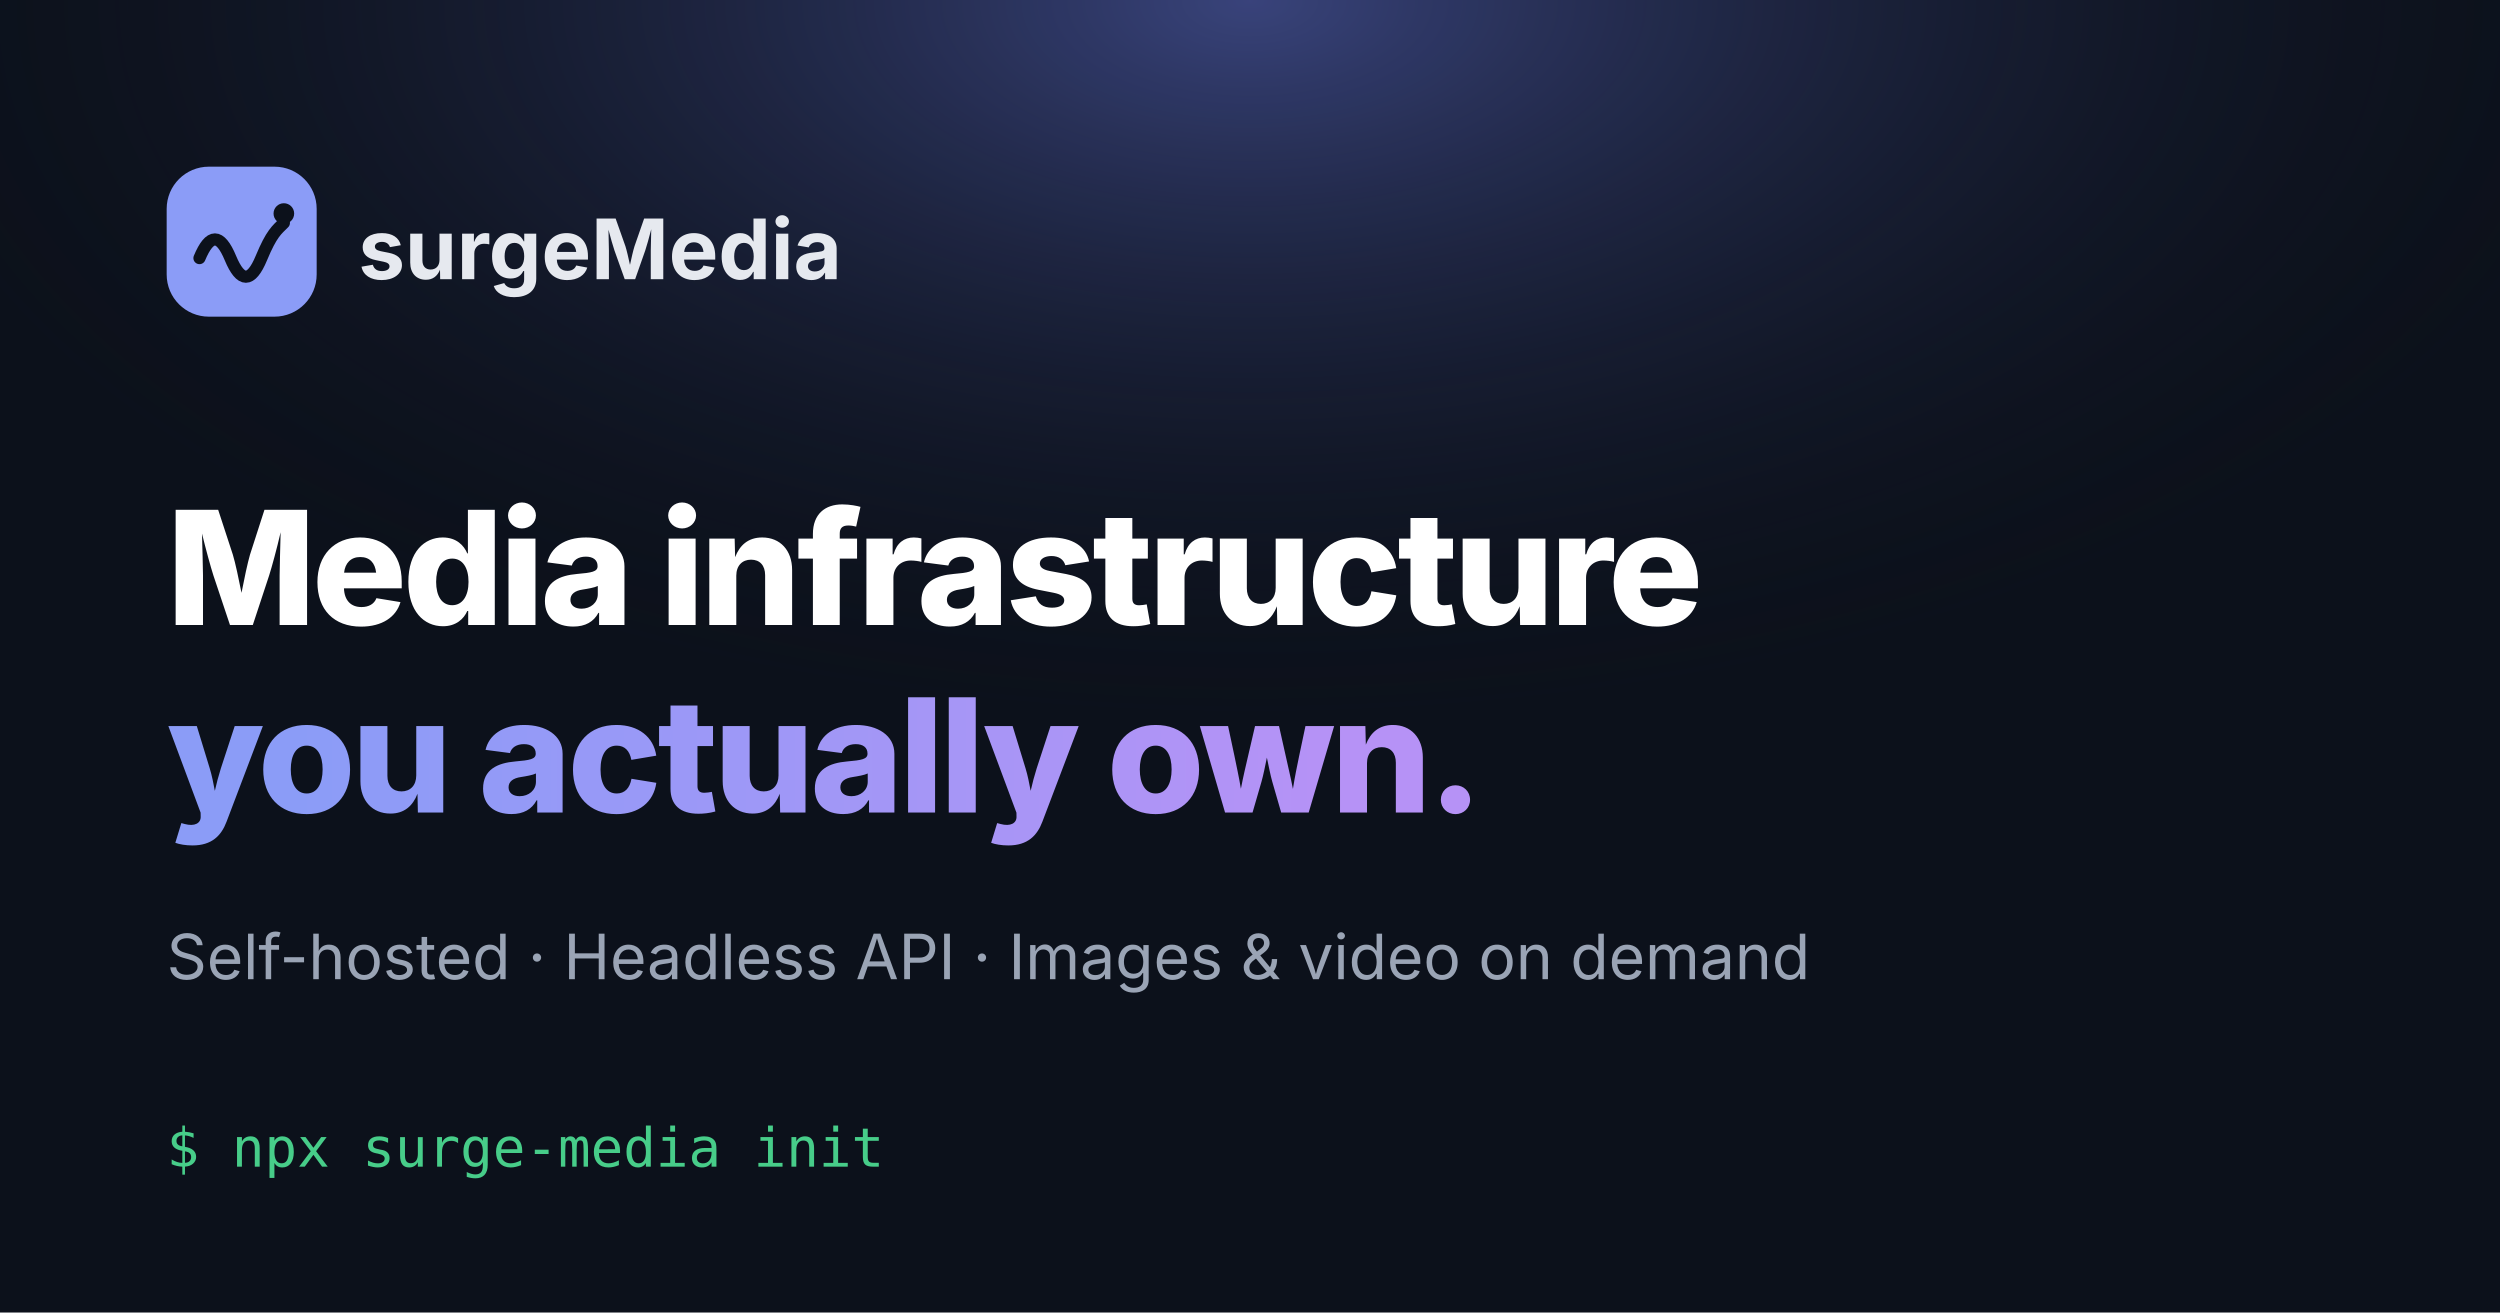
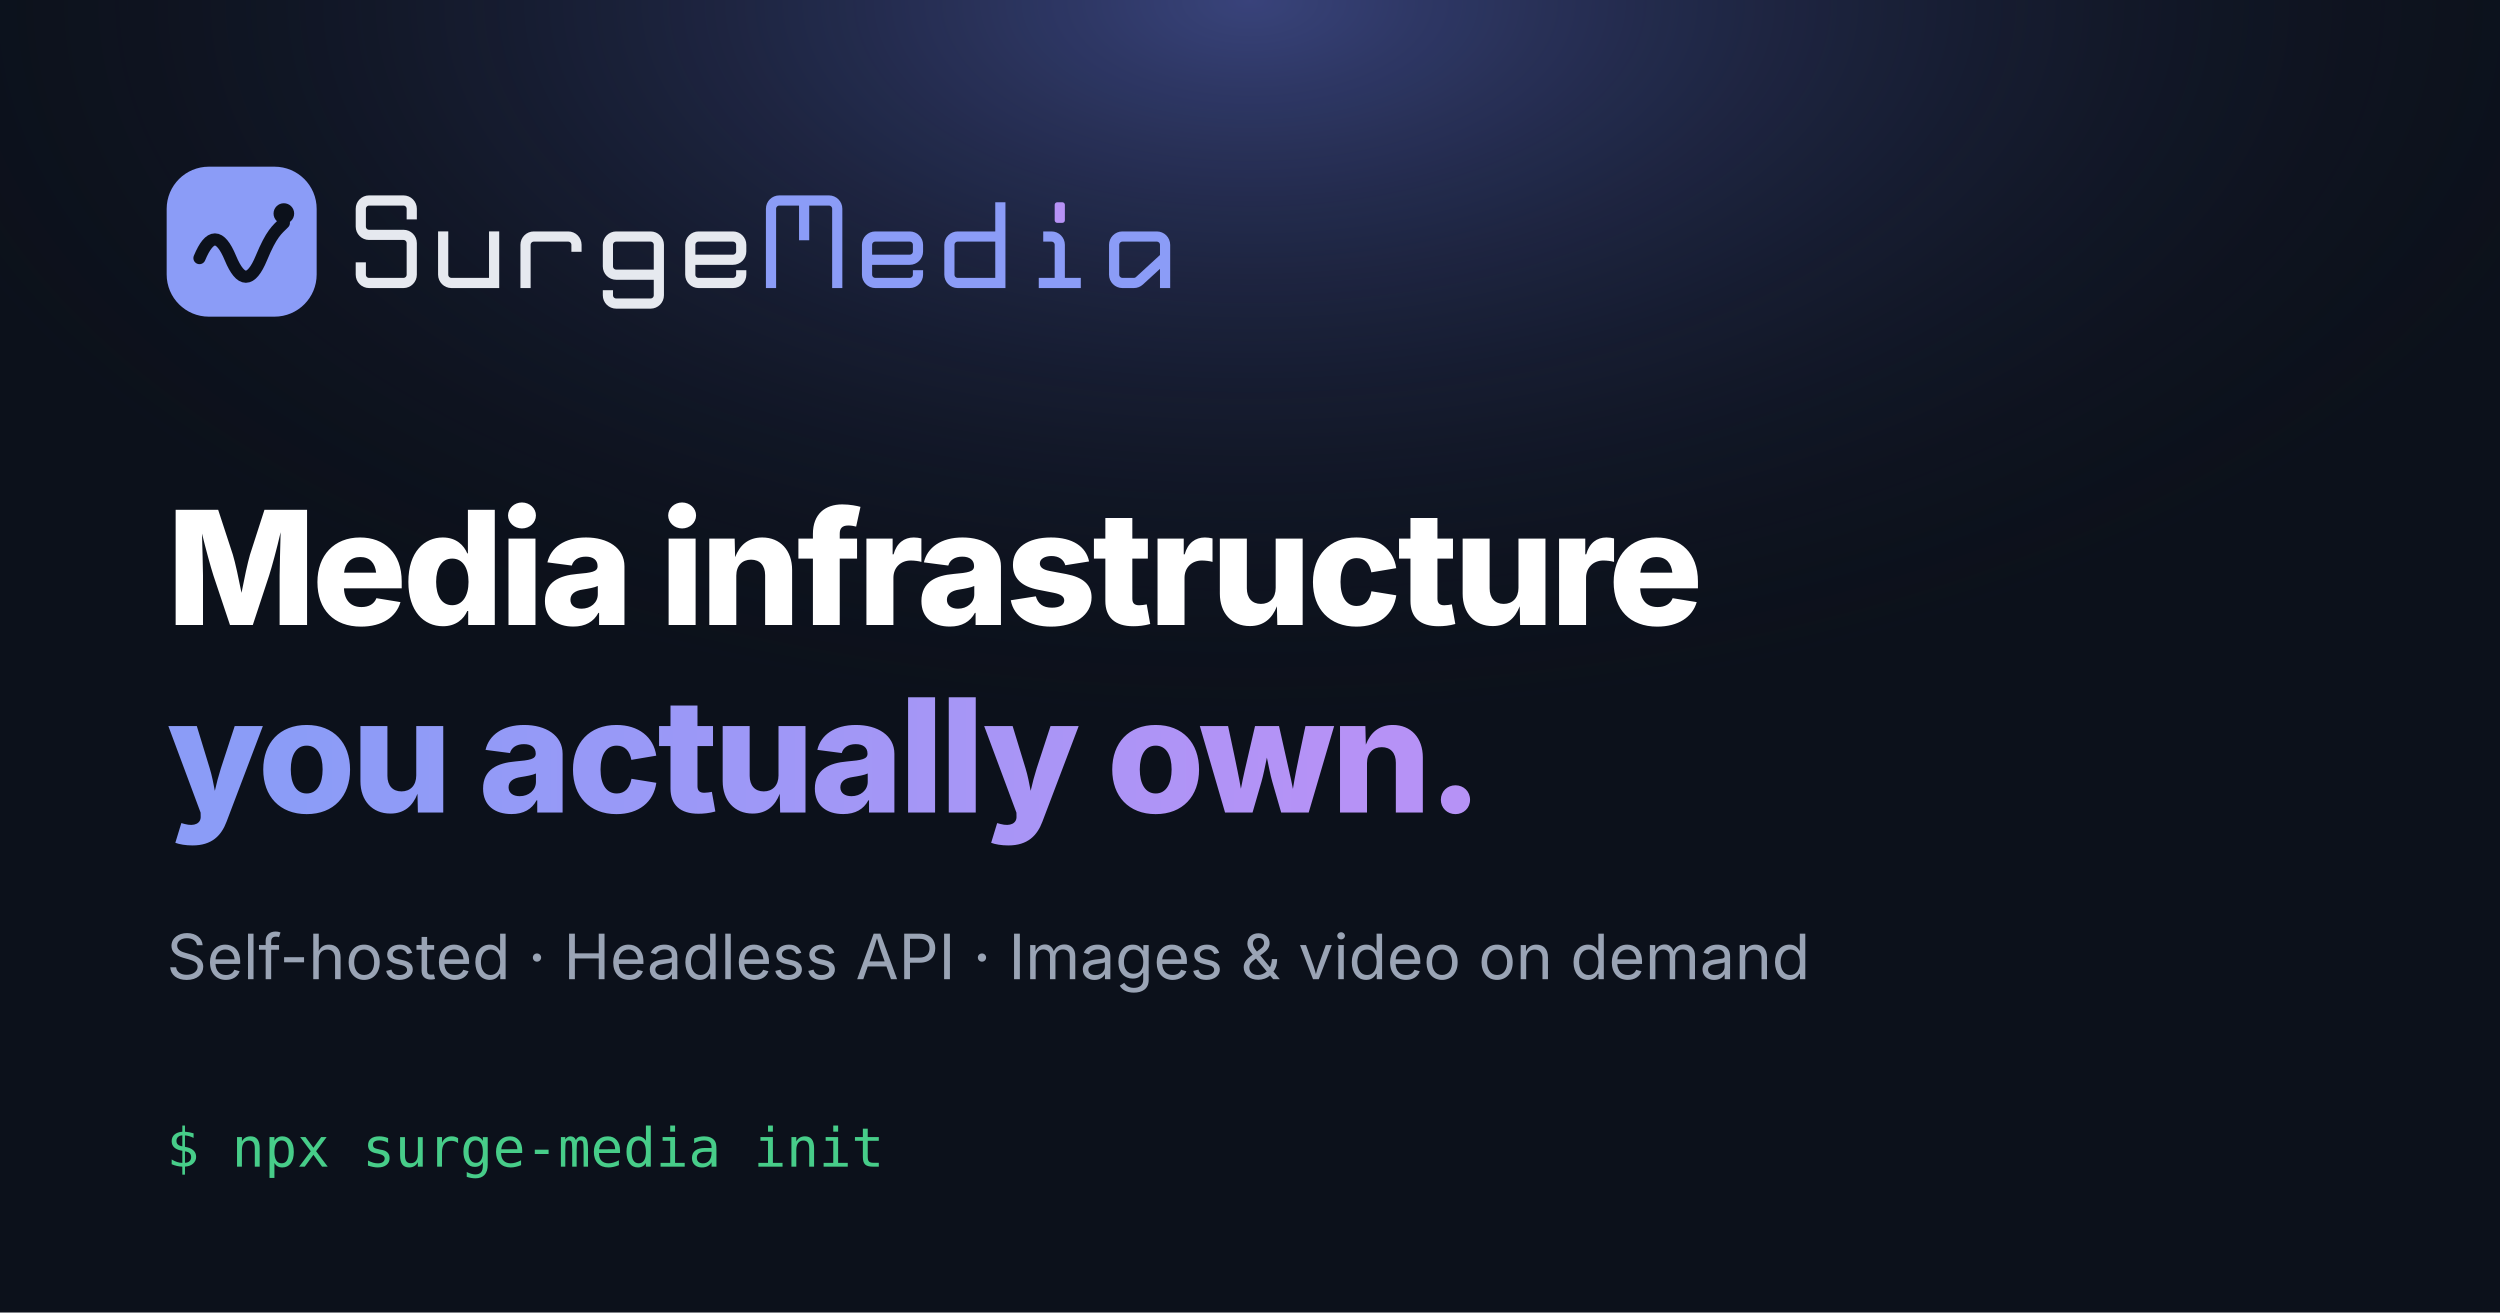
<svg xmlns="http://www.w3.org/2000/svg" width="1200" height="630" viewBox="0 0 1200 630">
  <defs>
    <radialGradient id="glow" cx="50%" cy="0%" r="80%">
      <stop offset="0%" stop-color="#6f80f0" stop-opacity="0.45" />
      <stop offset="70%" stop-color="#0c111b" stop-opacity="0" />
    </radialGradient>
    <linearGradient id="word" x1="0" x2="1">
      <stop offset="0.1" stop-color="#8b9cf7" />
      <stop offset="0.9" stop-color="#b692f6" />
    </linearGradient>
  </defs>
  <rect width="1200" height="630" fill="#0c111b" />
  <rect width="1200" height="630" fill="url(#glow)" />
-   <g transform="translate(80 80) scale(2.25)">
-     <rect width="32" height="32" rx="9" fill="#8b9cf7" />
-     <path d="M7 19.5c2.2-5.3 4.4-5.3 6.6 0s4.4 5.3 6.6 0 3.3-6 4.8-7.5" fill="none" stroke="#0c111b" stroke-width="2.6" stroke-linecap="round" stroke-linejoin="round" />
-     <circle cx="25" cy="10" r="2.2" fill="#0c111b" />
+   <g transform="translate(80 138.27) scale(0.6114)">
+     <g transform="translate(0 -95.3) scale(3.68)">
+       <rect width="32" height="32" rx="9" fill="#8b9cf7" />
+       <path d="M7 19.5c2.2-5.3 4.4-5.3 6.6 0s4.4 5.3 6.6 0 3.3-6 4.8-7.5" fill="none" stroke="#0c111b" stroke-width="2.6" stroke-linecap="round" stroke-linejoin="round" />
+       <circle cx="25" cy="10" r="2.2" fill="#0c111b" />
+     </g>
+     <g transform="translate(148.41 0)">
+       <path d="M44 -53.89L44 -62.25A6.5 6.5 0 0 0 37.5 -68.75L10.5 -68.75A6.5 6.5 0 0 0 4 -62.25L4 -48.26A6.5 6.5 0 0 0 10.5 -41.76L37.5 -41.76A6.5 6.5 0 0 1 44 -35.26L44 -10.5A6.5 6.5 0 0 1 37.5 -4L10.5 -4A6.5 6.5 0 0 1 4 -10.5L4 -20.21M68.67 -44.46L68.67 -10.5A6.5 6.5 0 0 0 75.17 -4L108.67 -4M108.67 -44.46L108.67 0M133.33 0L133.33 -33.96A6.5 6.5 0 0 1 139.83 -40.46L166.83 -40.46A6.5 6.5 0 0 1 173.33 -33.96L173.33 -28.46M238 -10.5L204.5 -10.5A6.5 6.5 0 0 1 198 -17L198 -33.96A6.5 6.5 0 0 1 204.5 -40.46L231.5 -40.46A6.5 6.5 0 0 1 238 -33.96L238 5.67A6.5 6.5 0 0 1 231.5 12.17L204.5 12.17A6.5 6.5 0 0 1 198 5.67L198 1.67M302.67 -14L302.67 -10.5A6.5 6.5 0 0 1 296.17 -4L269.17 -4A6.5 6.5 0 0 1 262.67 -10.5L262.67 -33.96A6.5 6.5 0 0 1 269.17 -40.46L296.17 -40.46A6.5 6.5 0 0 1 302.67 -33.96L302.67 -28.73A6.5 6.5 0 0 1 296.17 -22.23L262.67 -22.23" fill="none" stroke-width="8" stroke-linecap="butt" stroke-linejoin="round" stroke="#e6e9ef" />
+       <path d="M326.05 0L326.05 -62.25A6.5 6.5 0 0 1 332.55 -68.75L371.55 -68.75A6.5 6.5 0 0 1 378.05 -62.25L378.05 0M352.05 -68.75L352.05 -37.5M441.43 -14L441.43 -10.5A6.5 6.5 0 0 1 434.93 -4L407.93 -4A6.5 6.5 0 0 1 401.43 -10.5L401.43 -33.96A6.5 6.5 0 0 1 407.93 -40.46L434.93 -40.46A6.5 6.5 0 0 1 441.43 -33.96L441.43 -28.73A6.5 6.5 0 0 1 434.93 -22.23L401.43 -22.23M506.1 -40.46L472.6 -40.46A6.5 6.5 0 0 0 466.1 -33.96L466.1 -10.5A6.5 6.5 0 0 0 472.6 -4L506.1 -4M506.1 -67.36L506.1 0M539.76 -40.46L546.26 -40.46A6.5 6.5 0 0 1 552.76 -33.96L552.76 -4M536.26 -4L569.26 -4M635.43 0L635.43 -33.96A6.5 6.5 0 0 0 628.93 -40.46L601.93 -40.46A6.5 6.5 0 0 0 595.43 -33.96L595.43 -10.5A6.5 6.5 0 0 0 601.93 -4L610.9 -4A6.5 6.5 0 0 0 615.3 -5.71L635.43 -24.2" fill="none" stroke-width="8" stroke-linecap="butt" stroke-linejoin="round" stroke="#8b9cf7" />
+       <rect x="548.76" y="-67.36" width="8" height="16.17" rx="2" fill="#b692f6" />
+     </g>
  </g>
-   <text x="172" y="134" font-family="Inter, 'Segoe UI', Arial, sans-serif" font-size="40" font-weight="700" fill="#e6e9ef">surgeMedia</text>
  <text x="80" y="300" font-family="Inter, 'Segoe UI', Arial, sans-serif" font-size="76" font-weight="800" fill="#ffffff" letter-spacing="-2">Media infrastructure</text>
  <text x="80" y="390" font-family="Inter, 'Segoe UI', Arial, sans-serif" font-size="76" font-weight="800" fill="url(#word)" letter-spacing="-2">you actually own.</text>
  <text x="80" y="470" font-family="Inter, 'Segoe UI', Arial, sans-serif" font-size="30" fill="#9aa4b5">Self-hosted · Headless API · Images &amp; video on demand</text>
  <text x="80" y="560" font-family="'Cascadia Mono', Consolas, monospace" font-size="26" fill="#47cd89">$ npx surge-media init</text>
</svg>
